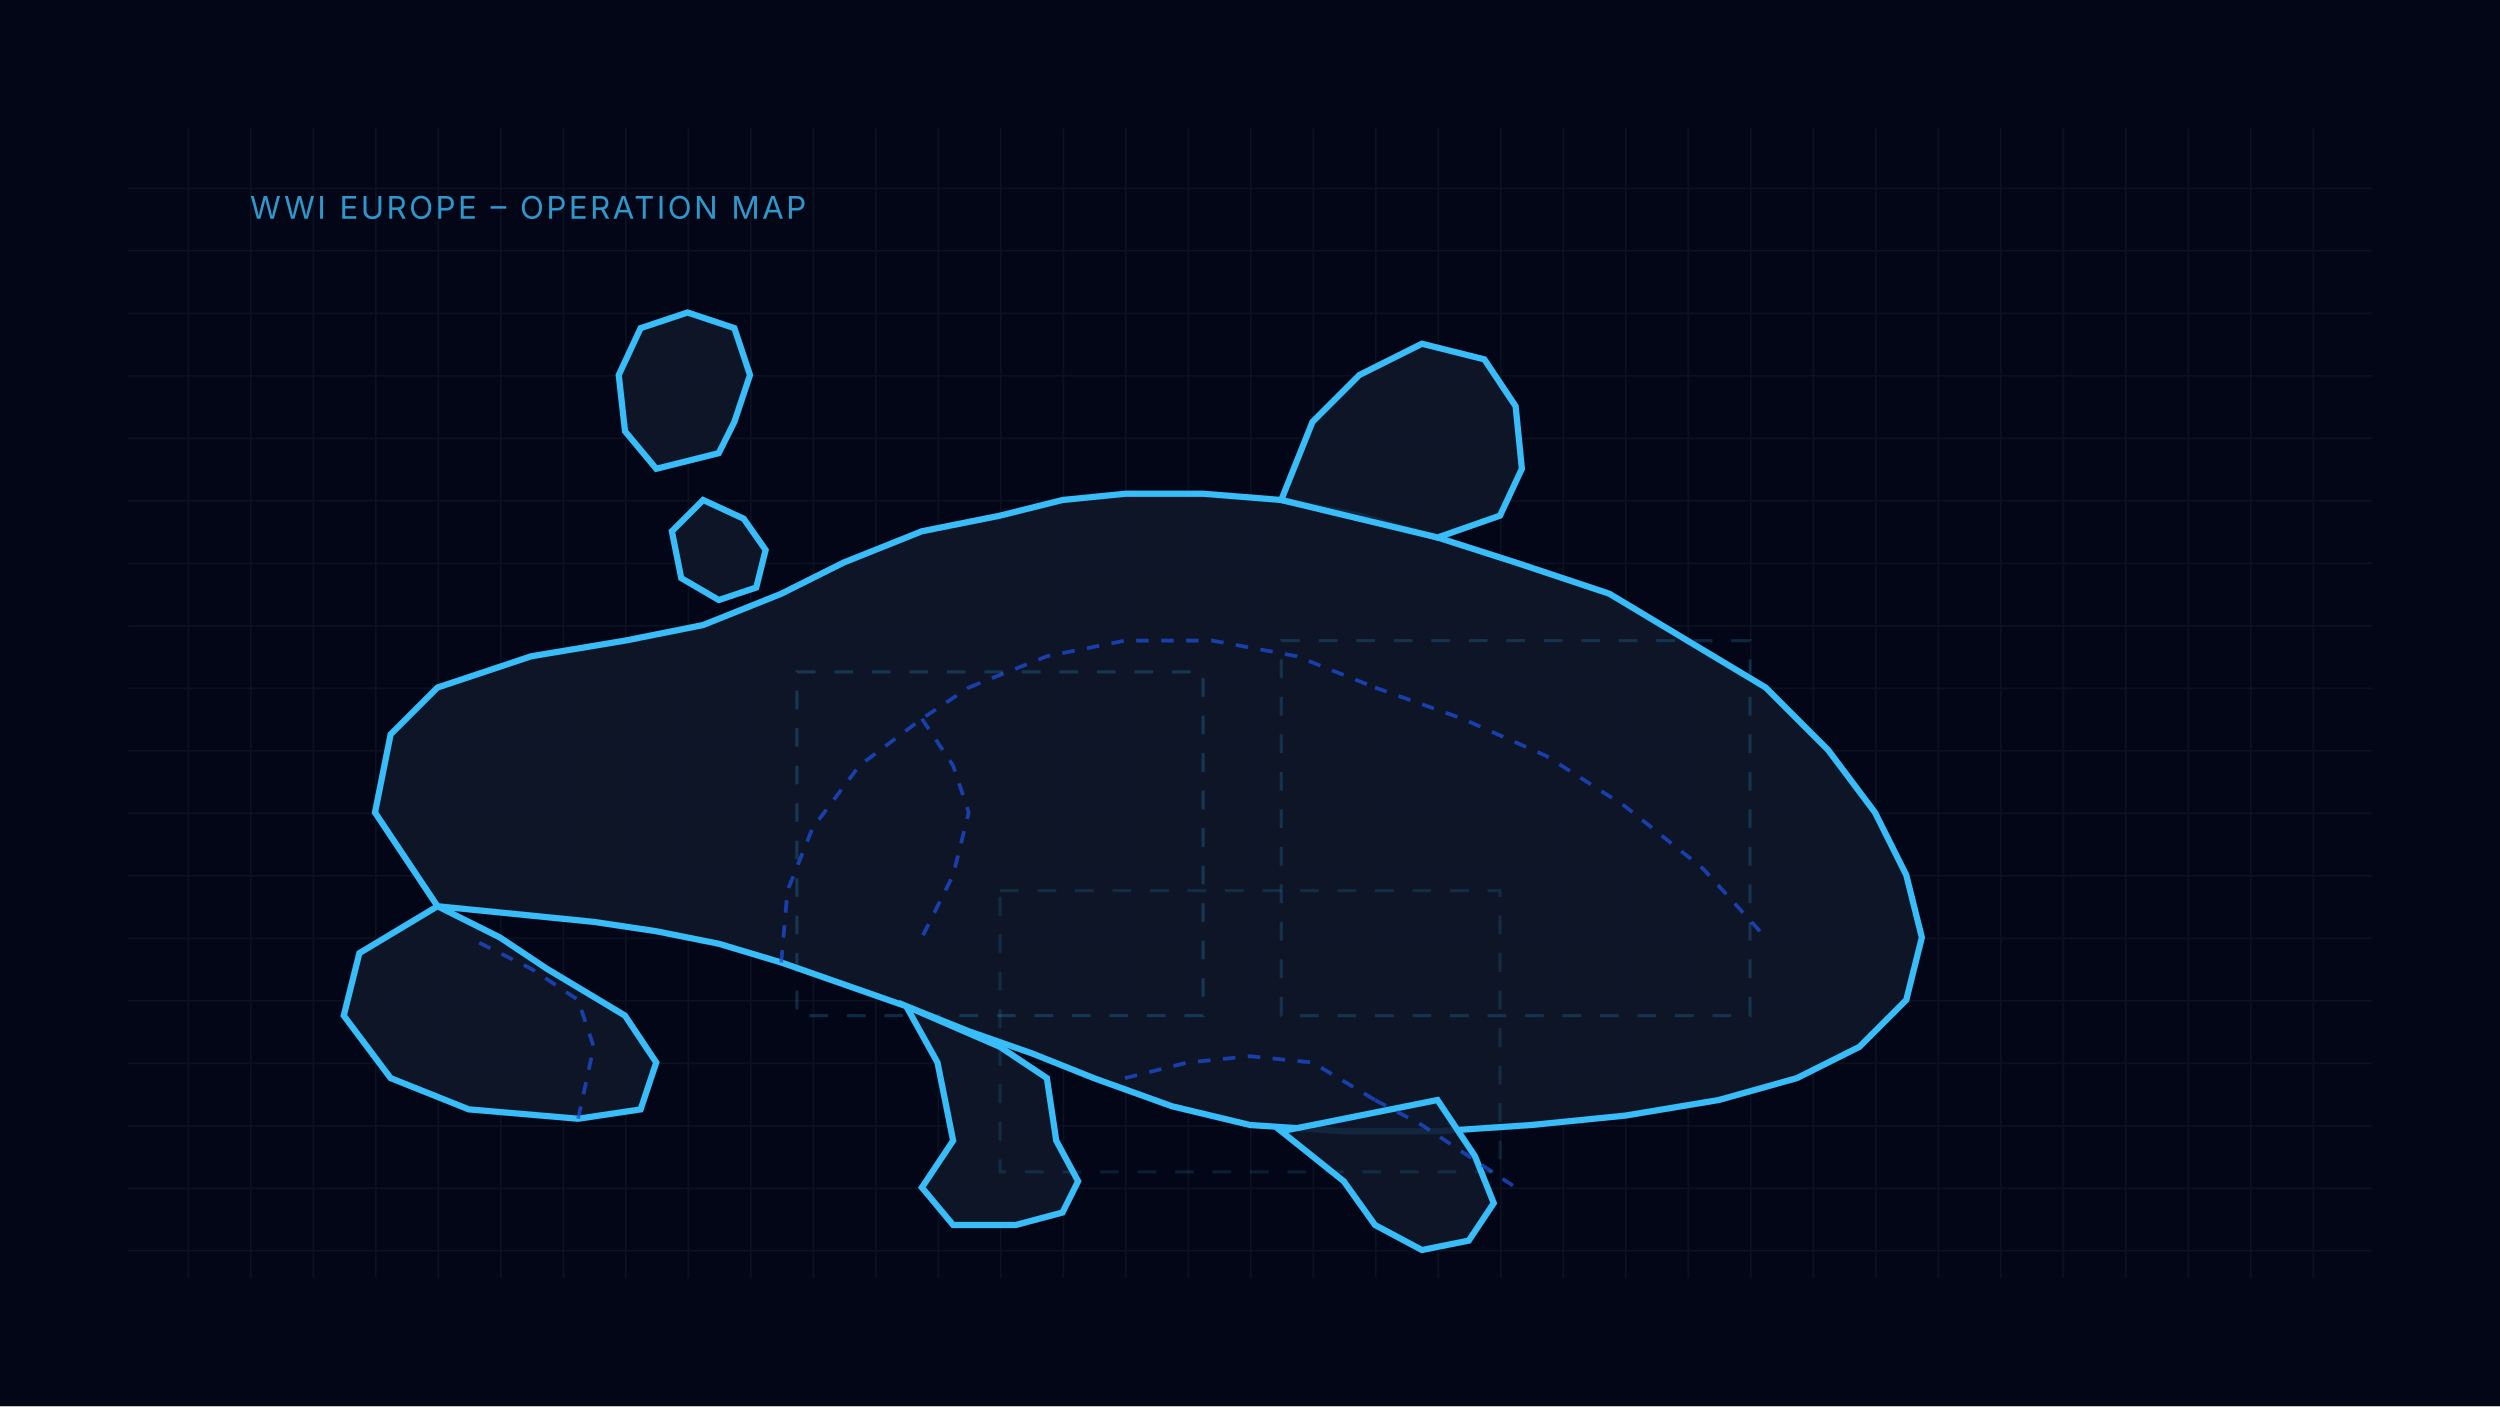
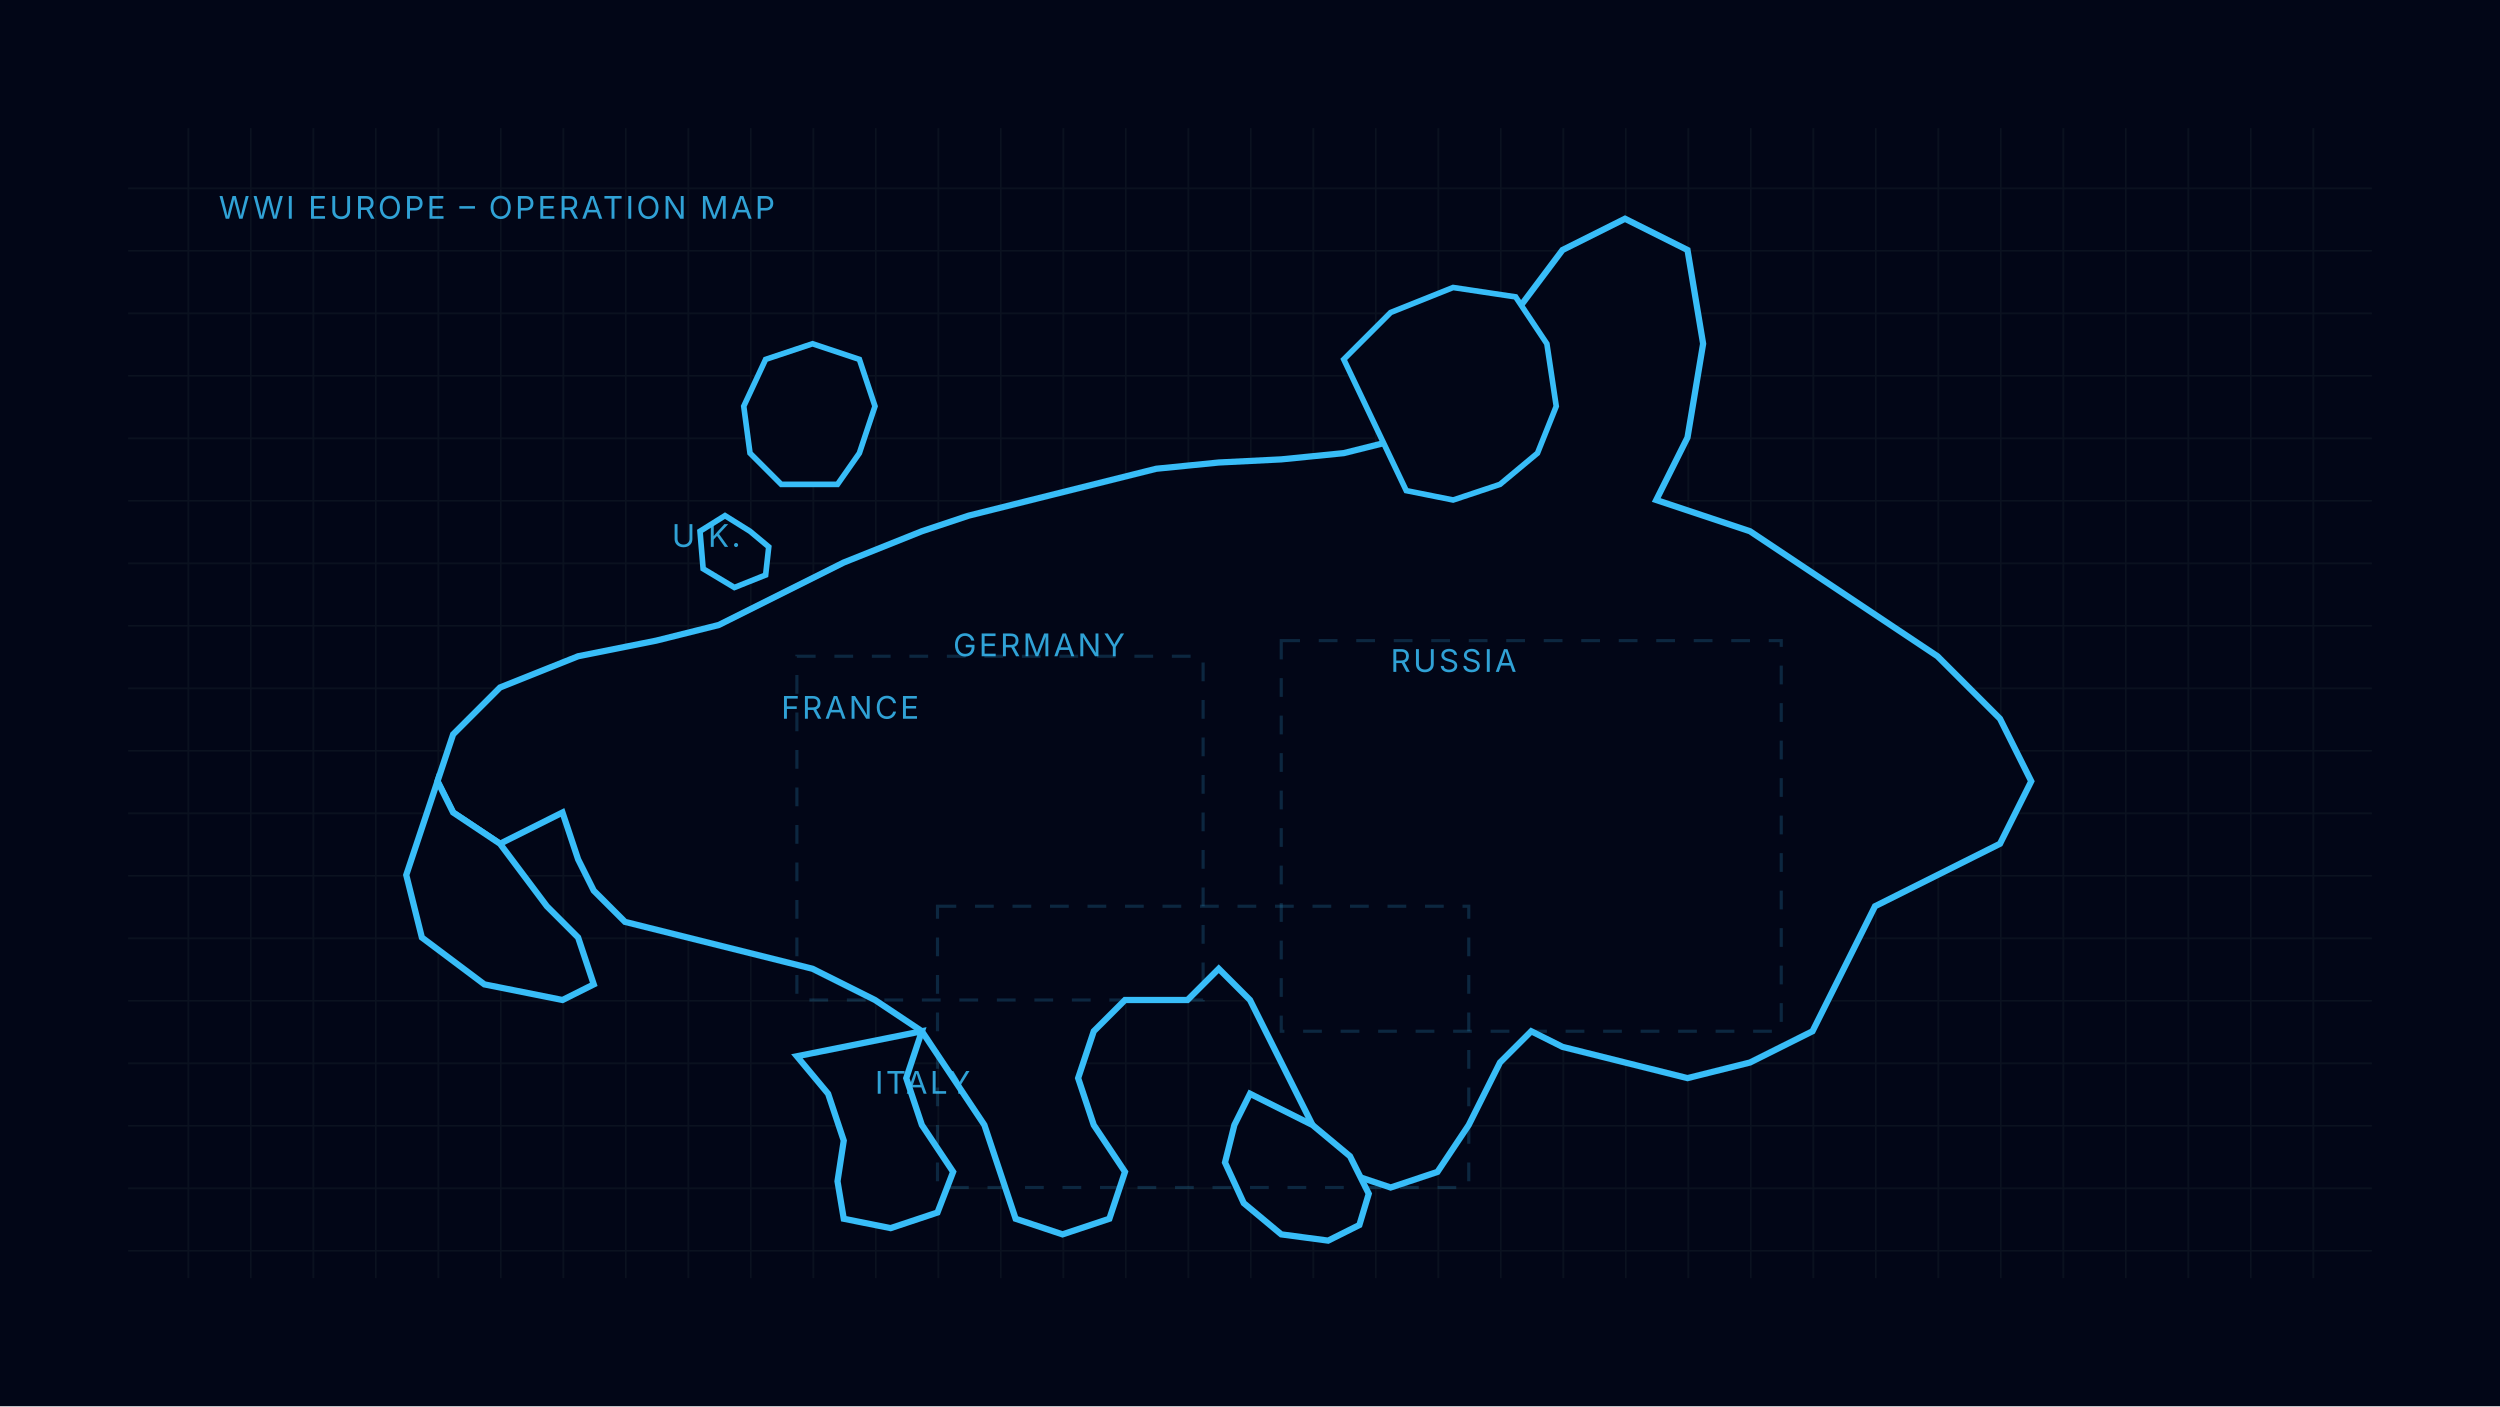
<svg xmlns="http://www.w3.org/2000/svg" viewBox="0 0 800 450" role="img" aria-labelledby="title desc">
  <defs>
    <pattern id="grid" x="0" y="0" width="20" height="20" patternUnits="userSpaceOnUse">
      <path d="M 20 0 L 0 0 0 20" fill="none" stroke="#0b1220" stroke-width="1" />
    </pattern>
    <style>
-       .outline   { fill:none; stroke:#38bdf8; stroke-width:2; }
-       .boundary  { fill:none; stroke:#1d4ed8; stroke-width:1.2; stroke-dasharray:4 4; opacity:.75; }
-       .coast     { fill:rgba(15,23,42,0.9); stroke:#38bdf8; stroke-width:2; }
-       .label     { fill:#38bdf8; font-family:system-ui, -apple-system, BlinkMacSystemFont, "Segoe UI", sans-serif;
-                    font-size:10px; letter-spacing:0.08em; text-transform:uppercase; opacity:.8; }
+       .coast {
+         fill:#020617;
+         stroke:#38bdf8;
+         stroke-width:2;
+       }
+       .island {
+         fill:#020617;
+         stroke:#38bdf8;
+         stroke-width:1.8;
+       }
+       .label {
+         fill:#38bdf8;
+         font-family:system-ui,-apple-system,BlinkMacSystemFont,"Segoe UI",sans-serif;
+         font-size:10px;
+         letter-spacing:0.08em;
+         text-transform:uppercase;
+         opacity:.85;
+       }
+       .hint-box {
+         fill:none;
+         stroke:#38bdf8;
+         stroke-width:1;
+         stroke-dasharray:6 6;
+         opacity:.18;
+       }
    </style>
  </defs>
  <rect x="0" y="0" width="800" height="450" fill="#020617" />
  <rect x="40" y="40" width="720" height="370" fill="url(#grid)" stroke="#020617" stroke-width="2" />
-   <path class="coast" d="     M 140 290     L 120 260 125 235 140 220 170 210 200 205     L 225 200 250 190 270 180 295 170     L 320 165 340 160 360 158 385 158     L 410 160 435 165 460 172 485 180     L 515 190 540 205 565 220 585 240     L 600 260 610 280 615 300 610 320     L 595 335 575 345 550 352 520 357     L 490 360 460 362 430 362     L 400 360 375 354 350 345     L 330 337 310 330 290 322     L 270 315 250 308 230 302     L 210 298 190 295 170 293     Z" />
-   <path class="coast" d="     M 140 290     L 115 305 110 325 125 345 150 355 185 358     L 205 355 210 340 200 325 175 310 160 300     Z" />
-   <path class="coast" d="     M 290 322     L 300 340 305 365 295 380 305 392 325 392     L 340 388 345 378 338 365 335 345 320 335     Z" />
-   <path class="coast" d="     M 410 362     L 430 378 440 392 455 400 470 397 478 385 472 370 460 352     Z" />
-   <path class="coast" d="     M 210 150     L 200 138 198 120 205 105 220 100 235 105 240 120 235 135 230 145 Z" />
-   <path class="coast" d="     M 225 160     L 215 170 218 185 230 192 242 188 245 176 238 166 Z" />
-   <path class="coast" d="     M 410 160     L 420 135 435 120 455 110 475 115 485 130 487 150 480 165 460 172 Z" />
-   <path class="boundary" d="     M 185 358     L 190 335 185 320 170 310 150 300" />
-   <path class="boundary" d="     M 250 308     L 252 285 260 265 275 245 295 230 310 220" />
-   <path class="boundary" d="     M 310 220     L 335 210 360 205 388 205 415 210 440 220" />
-   <path class="boundary" d="     M 440 220     L 468 230 495 242 520 258 545 278 565 300" />
-   <path class="boundary" d="     M 295 230     L 305 245 310 260 305 280 295 300" />
-   <path class="boundary" d="     M 360 345     L 380 340 400 338 420 340 440 352" />
-   <path class="boundary" d="     M 440 352     L 455 360 470 370 485 380" />
-   <text class="label" x="80" y="70">WWI EUROPE – OPERATION MAP</text>
-   <rect x="255" y="215" width="130" height="110" fill="none" stroke="#38bdf8" stroke-width="1" stroke-dasharray="6 6" opacity="0.2" />
-   <rect x="410" y="205" width="150" height="120" fill="none" stroke="#38bdf8" stroke-width="1" stroke-dasharray="6 6" opacity="0.18" />
-   <rect x="320" y="285" width="160" height="90" fill="none" stroke="#38bdf8" stroke-width="1" stroke-dasharray="6 6" opacity="0.14" />
+   <text class="label" x="70" y="70">WWI EUROPE – OPERATION MAP</text>
+   <path class="coast" d="     M 180 260     L 185 275 190 285 200 295 220 300 240 305 260 310 280 320 295 330     L 305 345 315 360 320 375 325 390 340 395 355 390 360 375 350 360     L 345 345 350 330 360 320 380 320 390 310 400 320 410 340 420 360     L 430 375 445 380 460 375 470 360 480 340 490 330 500 335 520 340     L 540 345 560 340 580 330 590 310 600 290 620 280 640 270 650 250     L 640 230 620 210 590 190 560 170 530 160 540 140 545 110 540 80     L 520 70 500 80 485 100 475 115 470 130 450 140 430 145 410 147     L 390 148 370 150 350 155 330 160 310 165 295 170 270 180 250 190     L 230 200 210 205 185 210 160 220 145 235 140 250 145 260 160 270     Z" />
+   <path class="coast" d="     M 160 270     L 145 260 140 250 135 265 130 280 135 300 155 315 180 320 190 315     L 185 300 175 290 Z" />
+   <path class="coast" d="     M 295 330     L 290 345 295 360 305 375 300 388 285 393 270 390 268 378     L 270 365 265 350 255 338 Z" />
+   <path class="coast" d="     M 420 360     L 410 355 400 350 395 360 392 372 398 385 410 395 425 397     L 435 392 438 382 432 370 Z" />
+   <path class="island" d="     M 250 155     L 240 145 238 130 245 115 260 110 275 115 280 130 275 145 268 155 Z" />
+   <path class="island" d="     M 232 165     L 224 170 225 182 235 188 245 184 246 175 240 170 Z" />
+   <path class="island" d="     M 430 115     L 445 100 465 92 485 95 495 110 498 130 492 145 480 155 465 160 450 157 Z" />
+   <rect x="255" y="210" width="130" height="110" class="hint-box" />
+   <rect x="410" y="205" width="160" height="125" class="hint-box" />
+   <rect x="300" y="290" width="170" height="90" class="hint-box" />
+   <text class="label" x="250" y="230">FRANCE</text>
+   <text class="label" x="305" y="210">GERMANY</text>
+   <text class="label" x="445" y="215">RUSSIA</text>
+   <text class="label" x="280" y="350">ITALY</text>
+   <text class="label" x="215" y="175">U.K.</text>
</svg>
